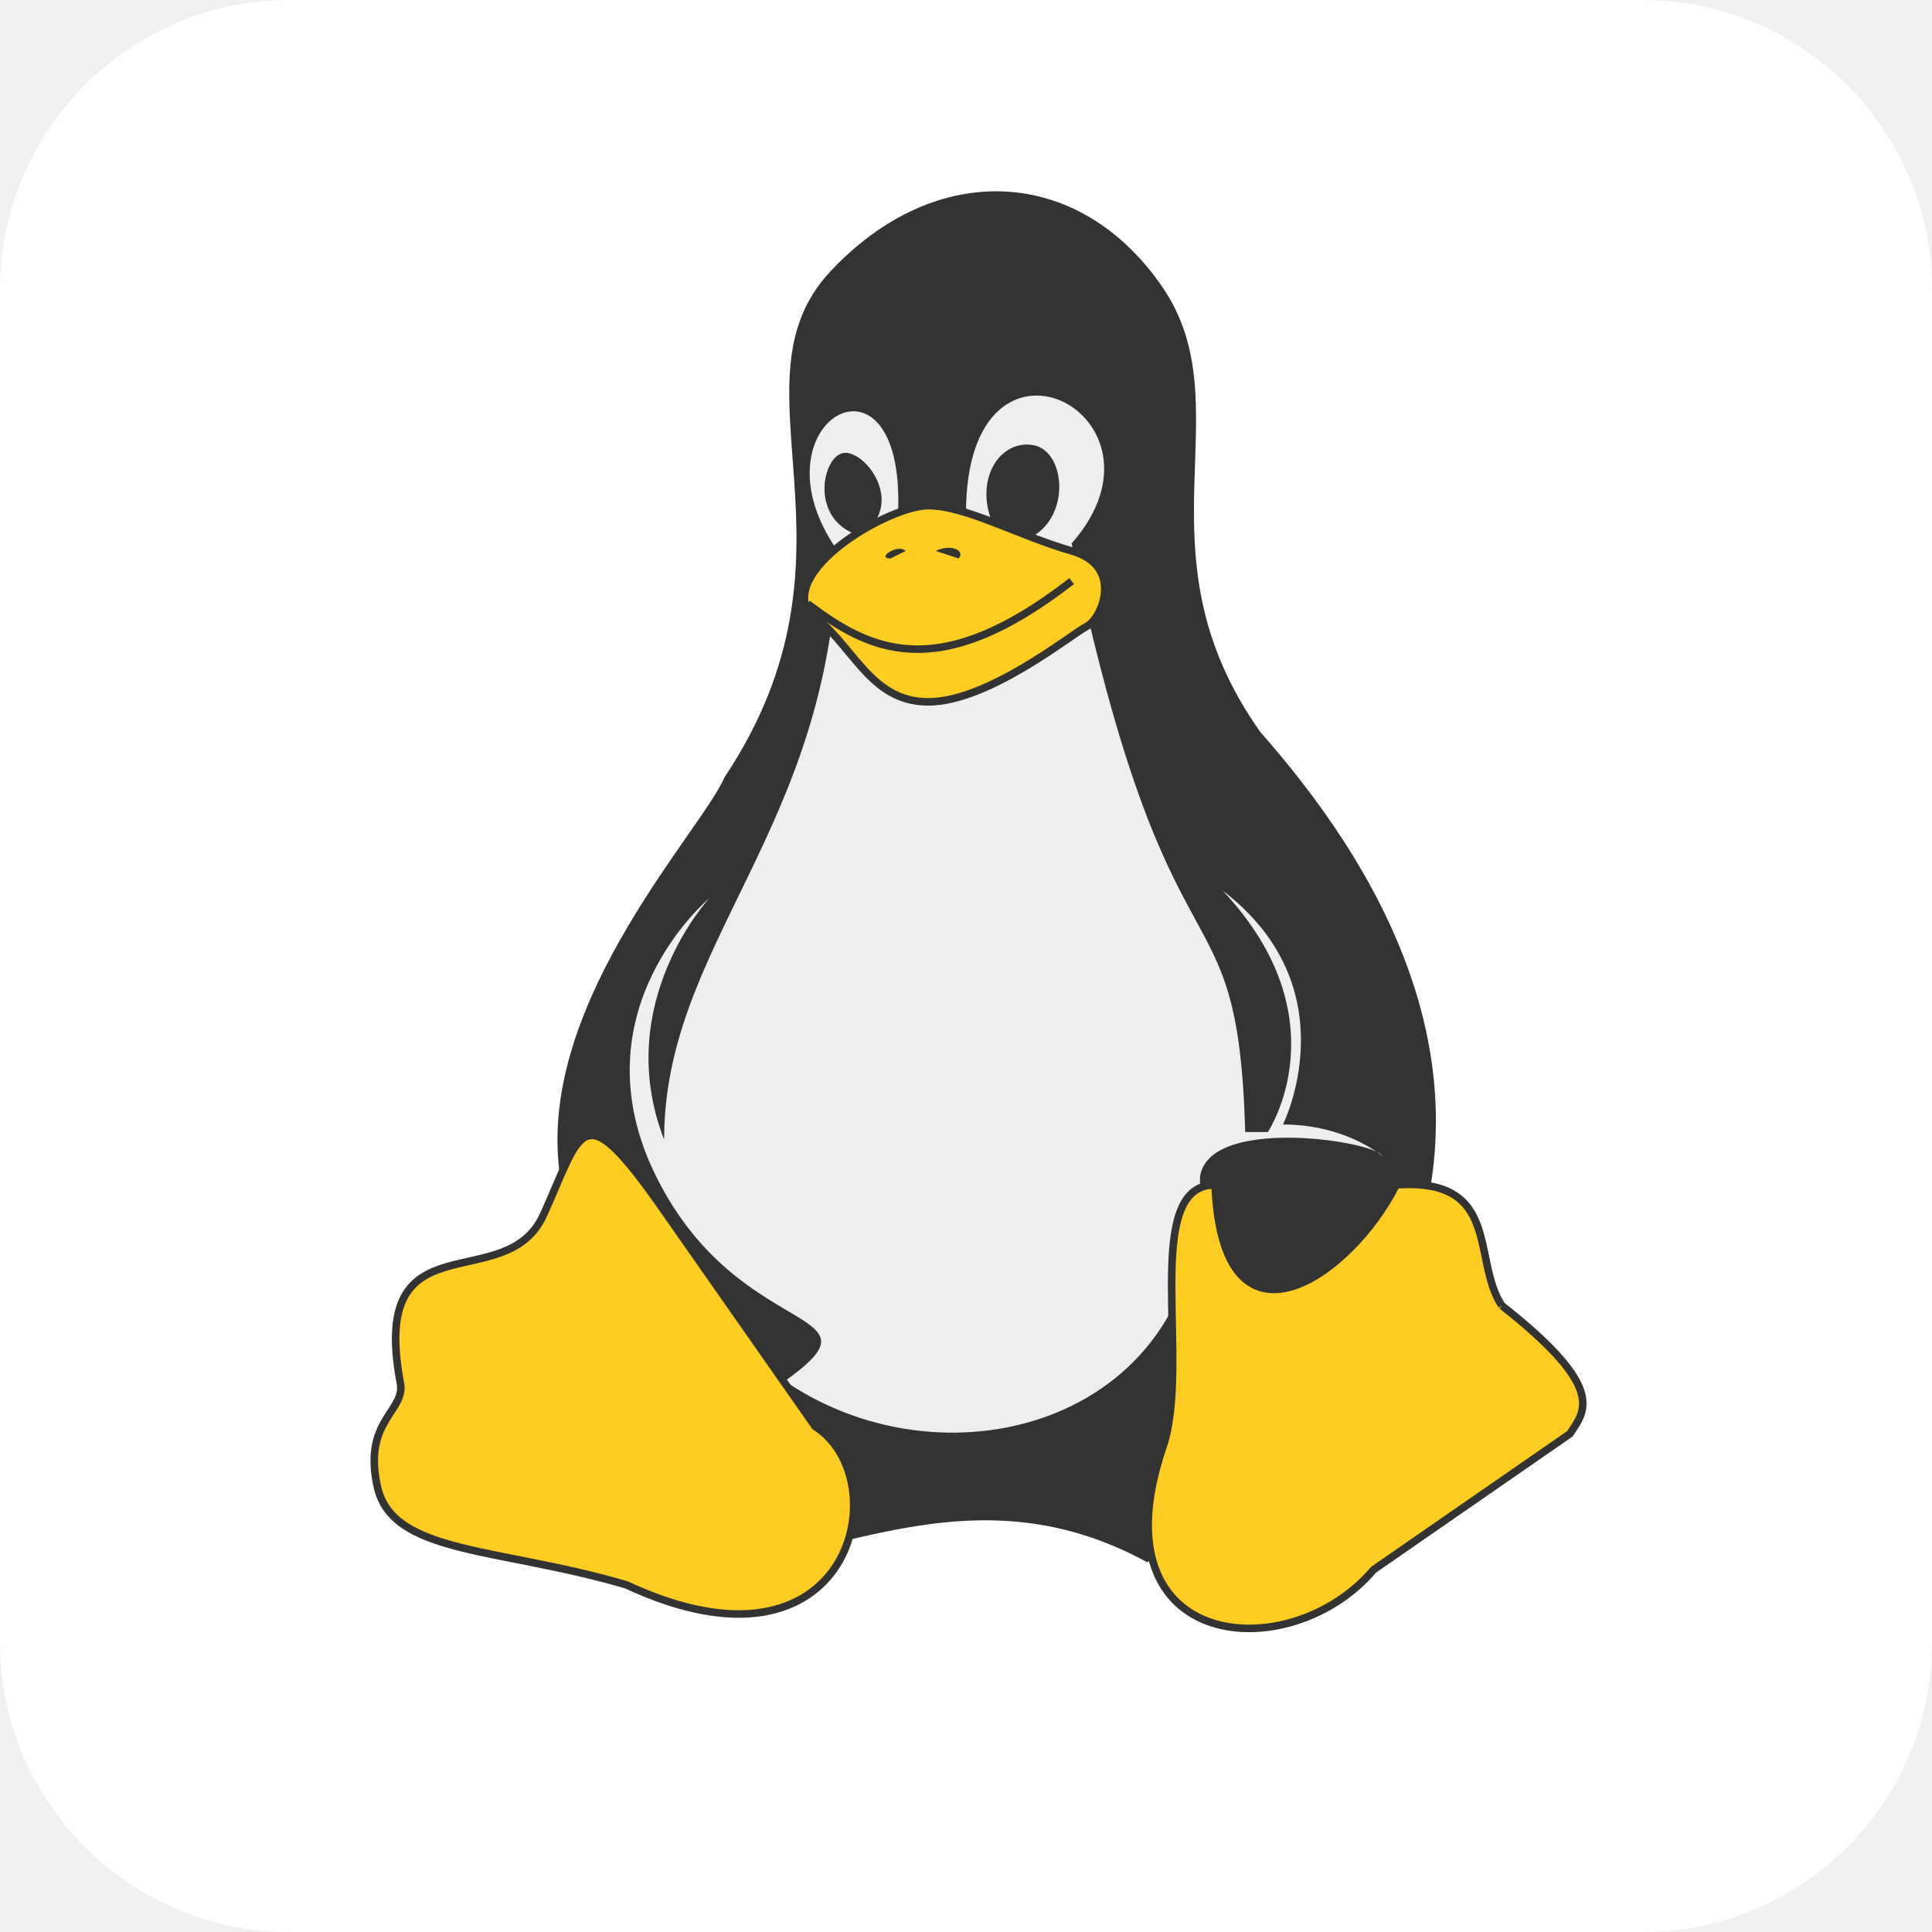
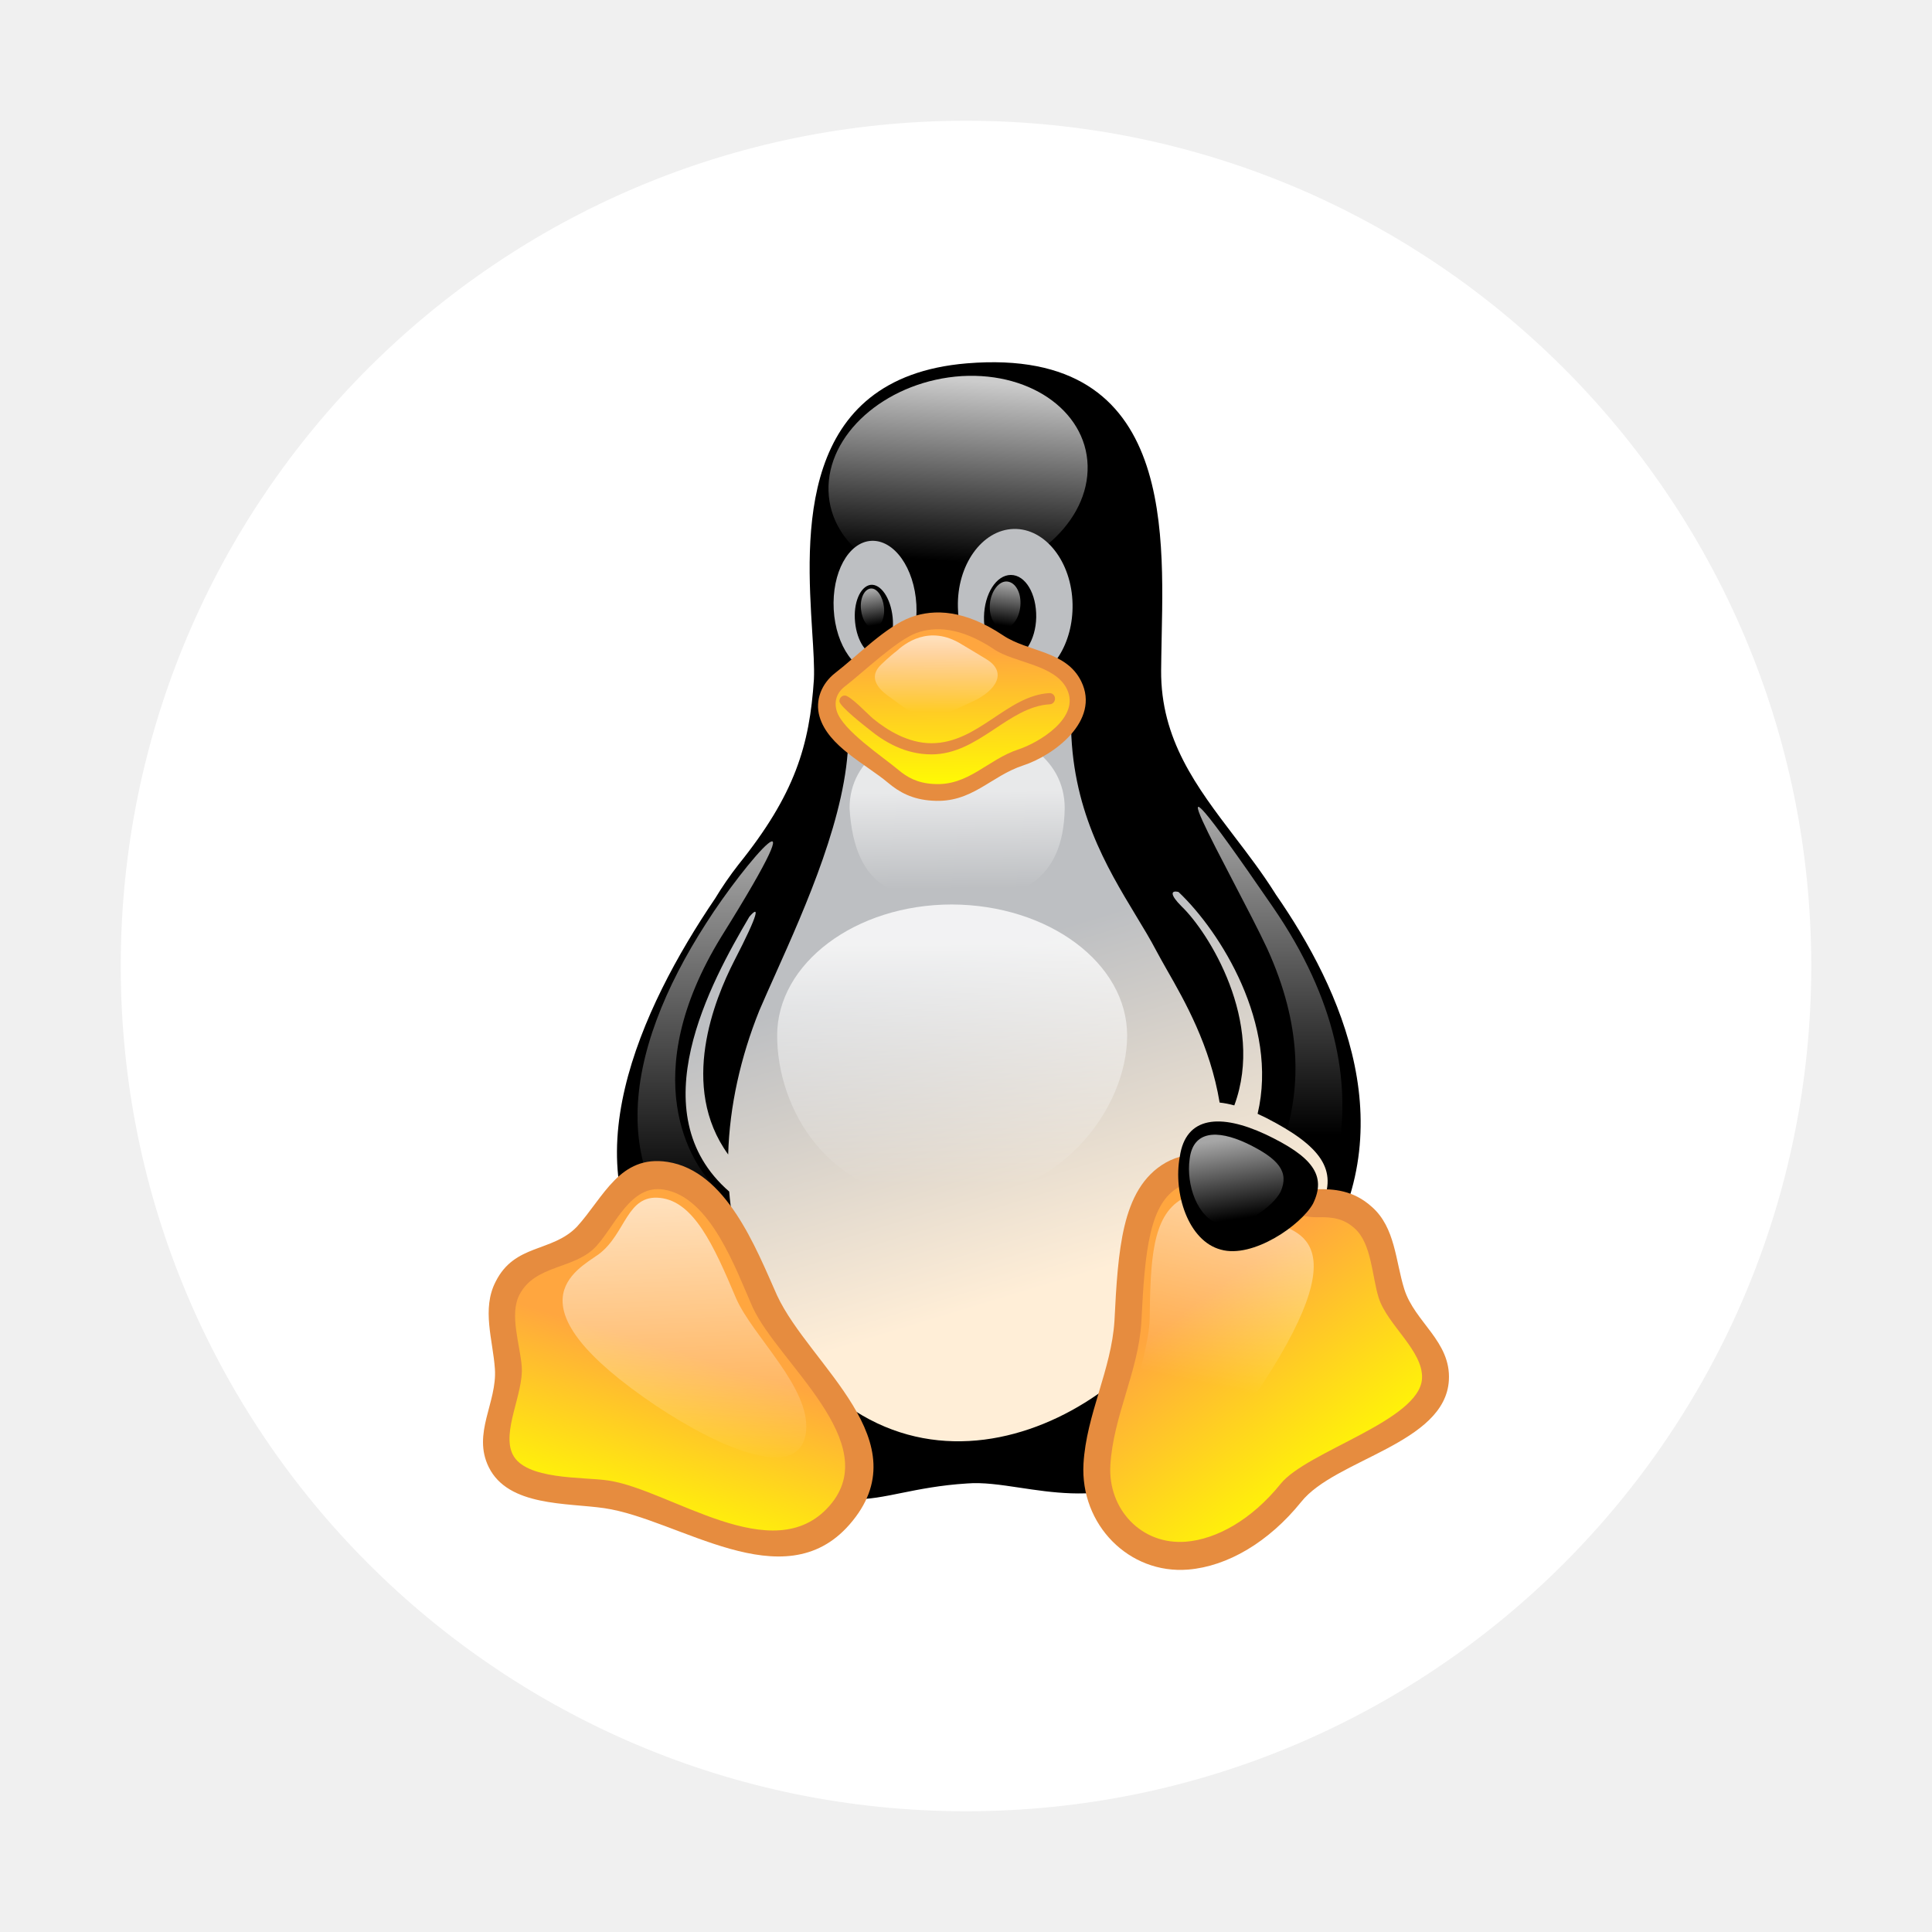
- <svg xmlns="http://www.w3.org/2000/svg" aria-label="Linux" role="img" viewBox="0 0 512 512" fill="#333">
-   <rect width="512" height="512" rx="15%" fill="#ffffff" />
-   <g transform="matrix(2 0 0 2 256 256)">
-     <path d="M-32-25c-3 7-24 29-22 51 8 92 36 30 78 53 0 0 75-42 15-110-17-24-2-43-13-59s-30-17-44-2 6 37-14 67" />
-     <path d="M42 21s9-18-8-31c16 17 6 32 6 32h-3C36-13 27 6 14-56 29-73 0-88 0-60h-9c1-24-20-12-8 5-1 37-23 52-23 78-7-18 6-32 6-32s-18 15-7 37 31 17 17 27c22 15 56 5 55-27 1-8 22-5 24-3s-3-4-13-4m-56-78c-7-2-5-11-2-11s8 7 2 11m19 1c-5-7-1-14 4-13s5 13-4 13" fill="#eee" />
-     <g fill="#fc2" stroke="#333" stroke-width="1">
-       <path d="M-41 31l21 30c11 7 5 35-25 21-17-5-31-4-33-13s4-10 3-14c-4-22 14-11 19-22s5-16 15-2M71 45c-4-6 0-17-14-16-6 12-23 24-24 0-10 0-3 24-7 35-9 27 17 29 28 16l26-18c2-3 5-6-9-17m-92-92c-3-6 11-14 16-14s12 4 19 6 4 9 2 10S3-35-5-35s-10-8-16-12" />
-       <path d="M-21-48c8 6 17 11 35-3" />
-     </g>
-     <path d="M-10-54c-2 0 1-2 2-1m7 1c1-1-1-2-3-1" />
-   </g>
+ <svg xmlns="http://www.w3.org/2000/svg" width="800px" height="800px" viewBox="0 0 32 32" fill="none">
+   <path d="M30 16C30 23.728 23.735 30 16 30C8.265 30 2 23.728 2 16C2 8.265 8.265 2 16 2C23.735 2 30 8.265 30 16Z" fill="white" />
+   <path d="M11.306 21.91C11.181 21.723 11.071 21.471 10.982 21.17C9.376 19.358 10.617 16.692 11.845 14.881C11.962 14.687 12.091 14.5 12.23 14.322C13.167 13.158 13.409 12.348 13.481 11.252C13.49 11.048 13.473 10.778 13.453 10.468C13.354 8.884 13.19 6.252 16.016 6.018C19.549 5.727 19.261 8.971 19.235 10.873C19.234 10.952 19.233 11.028 19.232 11.102C19.223 12.249 19.821 13.034 20.445 13.854C20.674 14.153 20.905 14.457 21.112 14.784C21.118 14.794 21.124 14.804 21.13 14.813C22.222 16.388 23.299 18.737 21.799 20.965C21.589 21.726 21.27 22.424 20.843 22.992C19.314 25.005 17.954 24.801 16.892 24.641C16.572 24.593 16.279 24.549 16.016 24.571C15.58 24.598 15.23 24.668 14.928 24.729C13.761 24.965 13.305 25.057 11.306 21.91Z" fill="#000000" />
+   <path d="M18.014 7.795C17.981 8.727 16.992 9.537 15.806 9.612C14.621 9.687 13.691 8.979 13.723 8.046C13.756 7.114 14.745 6.304 15.931 6.229C17.116 6.161 18.047 6.862 18.014 7.795Z" fill="url(#paint0_linear_87_7435)" />
+   <path fill-rule="evenodd" clip-rule="evenodd" d="M15.866 10.061C15.875 10.568 16.107 11 16.433 11.195C15.37 11.1 14.051 11.489 14.051 12.225C14.035 13.47 13.342 15.02 12.843 16.135C12.745 16.354 12.654 16.557 12.577 16.737C12.269 17.502 12.083 18.32 12.061 19.122C11.243 17.995 11.838 16.548 12.158 15.921C12.585 15.095 12.576 14.992 12.411 15.185C11.776 16.265 10.58 18.433 12.078 19.736C12.125 20.318 12.267 20.881 12.518 21.399C14.523 25.442 18.276 23.782 19.514 21.685C19.679 21.387 19.812 21.099 19.918 20.82C19.98 20.859 20.046 20.89 20.117 20.909C20.739 21.093 21.669 20.392 21.892 19.957C22.16 19.378 21.885 18.983 20.968 18.514C20.922 18.491 20.875 18.469 20.83 18.448C21.181 16.968 20.212 15.428 19.52 14.774C19.391 14.742 19.373 14.816 19.573 15.015C20.009 15.433 20.957 16.923 20.444 18.309C20.36 18.286 20.278 18.27 20.201 18.262C20.043 17.316 19.623 16.58 19.329 16.066C19.263 15.949 19.203 15.844 19.154 15.751C19.055 15.562 18.937 15.366 18.811 15.159C18.328 14.359 17.739 13.384 17.739 11.939C17.665 11.621 17.365 11.409 16.966 11.292C17.429 11.199 17.777 10.657 17.765 10.007C17.752 9.305 17.313 8.747 16.789 8.761C16.265 8.775 15.846 9.36 15.866 10.061ZM16.298 10.217C16.291 10.605 16.475 10.918 16.717 10.918C16.953 10.918 17.156 10.605 17.163 10.224C17.169 9.836 16.986 9.523 16.743 9.523C16.501 9.523 16.305 9.836 16.298 10.217Z" fill="url(#paint1_linear_87_7435)" />
+   <path fill-rule="evenodd" clip-rule="evenodd" d="M14.556 11.15C14.935 11.129 15.211 10.619 15.178 10.013C15.145 9.408 14.811 8.938 14.431 8.958C14.051 8.979 13.776 9.489 13.809 10.095C13.842 10.701 14.176 11.17 14.556 11.15ZM14.785 10.224C14.818 10.544 14.7 10.816 14.529 10.844C14.359 10.864 14.195 10.626 14.163 10.306C14.13 9.986 14.248 9.714 14.418 9.687C14.588 9.666 14.752 9.904 14.785 10.224Z" fill="url(#paint2_linear_87_7435)" />
+   <path d="M16.396 10C16.376 10.217 16.475 10.394 16.612 10.408C16.75 10.422 16.881 10.251 16.9 10.04C16.92 9.823 16.822 9.646 16.684 9.632C16.547 9.618 16.416 9.789 16.396 10Z" fill="url(#paint3_linear_87_7435)" />
+   <path d="M14.641 10.054C14.661 10.231 14.589 10.388 14.484 10.401C14.379 10.415 14.281 10.279 14.261 10.095C14.241 9.918 14.313 9.762 14.418 9.748C14.523 9.734 14.621 9.877 14.641 10.054Z" fill="url(#paint4_linear_87_7435)" />
+   <path d="M18.669 17.152C18.669 18.35 17.562 19.902 15.662 19.889C13.704 19.902 12.872 18.35 12.872 17.152C12.872 15.955 14.169 14.981 15.767 14.981C17.372 14.988 18.669 15.955 18.669 17.152Z" fill="url(#paint5_linear_87_7435)" />
+   <path d="M17.635 13.389C17.615 14.628 16.835 14.921 15.853 14.921C14.87 14.921 14.156 14.737 14.071 13.389C14.071 12.545 14.87 12.055 15.853 12.055C16.835 12.048 17.635 12.539 17.635 13.389Z" fill="url(#paint6_linear_87_7435)" />
+   <path d="M11.694 15.295C12.336 14.281 13.691 12.722 11.949 15.512C10.534 17.813 11.425 19.29 11.884 19.698C13.207 20.923 13.154 21.747 12.113 21.1C9.879 19.718 10.344 17.391 11.694 15.295Z" fill="url(#paint7_linear_87_7435)" />
+   <path d="M20.988 15.71C20.431 14.519 18.663 11.497 21.073 15.009C23.268 18.187 21.728 20.399 21.453 20.617C21.178 20.835 20.255 21.277 20.523 20.508C20.798 19.739 22.161 18.283 20.988 15.71Z" fill="url(#paint8_linear_87_7435)" />
+   <path d="M11.209 25.102C9.742 24.292 7.613 25.259 8.386 23.067C8.543 22.57 8.156 21.822 8.405 21.338C8.7 20.746 9.336 20.876 9.715 20.481C10.089 20.073 10.325 19.365 11.025 19.474C11.72 19.582 12.185 20.467 12.67 21.556C13.03 22.332 14.301 23.428 14.215 24.299C14.111 25.633 12.65 25.885 11.209 25.102Z" fill="url(#paint9_linear_87_7435)" />
+   <path fill-rule="evenodd" clip-rule="evenodd" d="M9.877 20.64C9.52 21.031 8.865 20.937 8.602 21.448C8.433 21.776 8.617 22.28 8.642 22.639C8.673 23.082 8.305 23.711 8.492 24.09C8.703 24.515 9.653 24.46 10.071 24.521C11.102 24.672 12.806 26.006 13.739 24.941C14.65 23.9 12.898 22.582 12.468 21.657C12.189 21.029 11.771 19.825 10.992 19.703C10.443 19.617 10.193 20.294 9.877 20.64ZM11.058 19.245C12.028 19.397 12.513 20.654 12.871 21.457C13.414 22.623 15.275 23.875 14.069 25.253C12.973 26.504 11.244 25.16 10.009 24.98C9.392 24.89 8.419 24.955 8.096 24.302C7.818 23.74 8.236 23.232 8.197 22.672C8.164 22.195 7.976 21.683 8.208 21.231C8.525 20.595 9.139 20.748 9.555 20.319C9.998 19.833 10.263 19.121 11.058 19.245Z" fill="#E68C3F" />
+   <path d="M21.381 24.728C22.456 23.373 24.846 23.652 23.235 21.794C22.895 21.393 22.999 20.535 22.58 20.168C22.089 19.719 21.545 20.086 21.047 19.855C20.549 19.603 20.026 19.12 19.416 19.46C18.807 19.807 18.742 20.706 18.683 21.89C18.63 22.741 17.884 24.163 18.283 24.946C18.86 26.157 20.36 25.994 21.381 24.728Z" fill="url(#paint10_linear_87_7435)" />
+   <path fill-rule="evenodd" clip-rule="evenodd" d="M21.81 19.698C22.085 19.691 22.415 19.71 22.725 19.992C23.11 20.332 23.114 20.887 23.259 21.351C23.431 21.901 24.034 22.215 23.998 22.86C23.939 23.914 22.114 24.168 21.552 24.876C21.012 25.545 20.33 25.943 19.682 25.997C18.7 26.078 17.889 25.252 17.946 24.244C17.993 23.428 18.409 22.686 18.459 21.876C18.488 21.29 18.52 20.746 18.626 20.305C18.733 19.859 18.926 19.475 19.308 19.257C20.145 18.789 20.954 19.721 21.81 19.698ZM19.522 19.664C19.295 19.793 19.151 20.032 19.059 20.417C18.965 20.807 18.934 21.307 18.904 21.905C18.854 22.716 18.438 23.457 18.391 24.271C18.35 24.997 18.907 25.596 19.647 25.535C20.148 25.493 20.727 25.176 21.209 24.58C21.64 24.037 23.514 23.534 23.553 22.833C23.578 22.375 22.977 21.946 22.835 21.494C22.724 21.141 22.719 20.593 22.436 20.345C22.255 20.18 22.064 20.155 21.821 20.161C21.116 20.18 20.176 19.299 19.522 19.664Z" fill="#E68C3F" />
+   <path d="M20.916 22.917C22.579 20.365 21.341 20.386 20.922 20.188C20.503 19.984 20.064 19.582 19.573 19.862C19.081 20.147 19.055 20.882 19.042 21.849C19.023 22.543 18.466 23.707 18.8 24.353C19.206 25.109 20.189 24.013 20.916 22.917Z" fill="url(#paint11_linear_87_7435)" />
+   <path d="M10.868 23.285C8.379 21.61 9.545 21.039 9.918 20.773C10.37 20.433 10.377 19.78 10.934 19.841C11.49 19.902 11.818 20.617 12.191 21.502C12.466 22.134 13.423 22.978 13.351 23.707C13.259 24.564 11.942 23.999 10.868 23.285Z" fill="url(#paint12_linear_87_7435)" />
+   <path d="M21.748 19.936C21.552 20.29 20.753 20.848 20.222 20.698C19.678 20.555 19.429 19.759 19.541 19.16C19.639 18.48 20.222 18.446 20.956 18.786C21.735 19.154 21.977 19.467 21.748 19.936Z" fill="#000000" />
+   <path d="M21.211 19.739C21.086 19.984 20.562 20.372 20.195 20.27C19.829 20.168 19.645 19.616 19.704 19.201C19.757 18.732 20.15 18.704 20.648 18.936C21.185 19.194 21.355 19.412 21.211 19.739Z" fill="url(#paint13_linear_87_7435)" />
+   <path d="M14.437 10.858C14.699 10.606 15.335 9.837 16.54 10.64C16.763 10.79 16.946 10.803 17.372 10.994C18.23 11.361 17.824 12.246 16.907 12.545C16.514 12.675 16.16 13.171 15.453 13.124C14.844 13.09 14.686 12.675 14.313 12.45C13.651 12.062 13.553 11.538 13.913 11.259C14.274 10.98 14.411 10.878 14.437 10.858Z" fill="url(#paint14_linear_87_7435)" />
+   <path fill-rule="evenodd" clip-rule="evenodd" d="M13.993 11.37C13.856 11.476 13.813 11.617 13.858 11.773C13.951 12.094 14.622 12.534 14.878 12.75C15.024 12.873 15.191 12.97 15.461 12.985C16.039 13.024 16.36 12.579 16.867 12.413C17.2 12.304 17.904 11.888 17.671 11.412C17.472 11.005 16.801 10.98 16.468 10.756C15.894 10.374 15.476 10.377 15.179 10.484C14.853 10.602 14.289 11.142 13.993 11.37ZM15.091 10.222C15.478 10.082 15.981 10.102 16.613 10.523C17.028 10.802 17.659 10.775 17.909 11.286C18.228 11.937 17.456 12.512 16.947 12.678C16.402 12.857 16.098 13.306 15.445 13.262C15.106 13.243 14.888 13.116 14.71 12.966C14.341 12.656 13.716 12.361 13.574 11.869C13.495 11.597 13.61 11.32 13.833 11.147C14.194 10.868 14.682 10.369 15.091 10.222Z" fill="#E68C3F" />
+   <path fill-rule="evenodd" clip-rule="evenodd" d="M17.474 11.567C17.477 11.618 17.439 11.662 17.39 11.665C16.697 11.704 16.21 12.495 15.427 12.495C14.989 12.495 14.642 12.284 14.394 12.08C14.344 12.04 13.903 11.7 13.903 11.613C13.903 11.562 13.943 11.52 13.992 11.52C14.085 11.52 14.363 11.822 14.466 11.907C14.7 12.098 15.046 12.31 15.427 12.31C16.202 12.31 16.678 11.52 17.381 11.48C17.43 11.477 17.472 11.516 17.474 11.567Z" fill="#E68C3F" />
+   <path d="M14.844 10.789C14.975 10.667 15.388 10.333 15.931 10.674C16.049 10.742 16.167 10.816 16.338 10.919C16.685 11.13 16.515 11.436 16.095 11.626C15.905 11.708 15.591 11.885 15.355 11.871C15.093 11.844 14.916 11.667 14.746 11.552C14.425 11.334 14.445 11.15 14.595 11.007C14.707 10.898 14.831 10.796 14.844 10.789Z" fill="url(#paint15_linear_87_7435)" />
+   <defs>
+     <linearGradient id="paint0_linear_87_7435" x1="16.058" y1="6.306" x2="15.836" y2="9.306" gradientUnits="userSpaceOnUse">
+       <stop stop-color="white" stop-opacity="0.8" />
+       <stop offset="1" stop-color="white" stop-opacity="0" />
+     </linearGradient>
+     <linearGradient id="paint1_linear_87_7435" x1="12.897" y1="22.672" x2="11.251" y2="17.272" gradientUnits="userSpaceOnUse">
+       <stop stop-color="#FFEED7" />
+       <stop offset="1" stop-color="#BDBFC2" />
+     </linearGradient>
+     <linearGradient id="paint2_linear_87_7435" x1="12.897" y1="22.672" x2="11.251" y2="17.272" gradientUnits="userSpaceOnUse">
+       <stop stop-color="#FFEED7" />
+       <stop offset="1" stop-color="#BDBFC2" />
+     </linearGradient>
+     <linearGradient id="paint3_linear_87_7435" x1="16.668" y1="9.655" x2="16.575" y2="10.354" gradientUnits="userSpaceOnUse">
+       <stop stop-color="white" stop-opacity="0.65" />
+       <stop offset="1" stop-color="white" stop-opacity="0" />
+     </linearGradient>
+     <linearGradient id="paint4_linear_87_7435" x1="14.434" y1="9.783" x2="14.534" y2="10.348" gradientUnits="userSpaceOnUse">
+       <stop stop-color="white" stop-opacity="0.65" />
+       <stop offset="1" stop-color="white" stop-opacity="0" />
+     </linearGradient>
+     <linearGradient id="paint5_linear_87_7435" x1="15.761" y1="15.631" x2="15.778" y2="19.627" gradientUnits="userSpaceOnUse">
+       <stop stop-color="white" stop-opacity="0.8" />
+       <stop offset="1" stop-color="white" stop-opacity="0" />
+     </linearGradient>
+     <linearGradient id="paint6_linear_87_7435" x1="15.85" y1="13.125" x2="15.869" y2="14.714" gradientUnits="userSpaceOnUse">
+       <stop stop-color="white" stop-opacity="0.65" />
+       <stop offset="1" stop-color="white" stop-opacity="0" />
+     </linearGradient>
+     <linearGradient id="paint7_linear_87_7435" x1="11.72" y1="14.105" x2="11.72" y2="19.937" gradientUnits="userSpaceOnUse">
+       <stop stop-color="white" stop-opacity="0.65" />
+       <stop offset="1" stop-color="white" stop-opacity="0" />
+     </linearGradient>
+     <linearGradient id="paint8_linear_87_7435" x1="21.033" y1="13.536" x2="21.031" y2="18.805" gradientUnits="userSpaceOnUse">
+       <stop stop-color="white" stop-opacity="0.65" />
+       <stop offset="1" stop-color="white" stop-opacity="0" />
+     </linearGradient>
+     <linearGradient id="paint9_linear_87_7435" x1="11.429" y1="22.437" x2="10.535" y2="25.421" gradientUnits="userSpaceOnUse">
+       <stop stop-color="#FFA63F" />
+       <stop offset="1" stop-color="#FFFF00" />
+     </linearGradient>
+     <linearGradient id="paint10_linear_87_7435" x1="19.882" y1="21.53" x2="22.266" y2="24.78" gradientUnits="userSpaceOnUse">
+       <stop stop-color="#FFA63F" />
+       <stop offset="1" stop-color="#FFFF00" />
+     </linearGradient>
+     <linearGradient id="paint11_linear_87_7435" x1="20.52" y1="18.933" x2="19.686" y2="22.86" gradientUnits="userSpaceOnUse">
+       <stop stop-color="white" stop-opacity="0.65" />
+       <stop offset="1" stop-color="white" stop-opacity="0" />
+     </linearGradient>
+     <linearGradient id="paint12_linear_87_7435" x1="11.246" y1="19.904" x2="11.412" y2="24.324" gradientUnits="userSpaceOnUse">
+       <stop stop-color="white" stop-opacity="0.65" />
+       <stop offset="1" stop-color="white" stop-opacity="0" />
+     </linearGradient>
+     <linearGradient id="paint13_linear_87_7435" x1="20.375" y1="18.862" x2="20.569" y2="20.182" gradientUnits="userSpaceOnUse">
+       <stop stop-color="white" stop-opacity="0.65" />
+       <stop offset="1" stop-color="white" stop-opacity="0" />
+     </linearGradient>
+     <linearGradient id="paint14_linear_87_7435" x1="15.764" y1="10.784" x2="15.78" y2="13.11" gradientUnits="userSpaceOnUse">
+       <stop stop-color="#FFA63F" />
+       <stop offset="1" stop-color="#FFFF00" />
+     </linearGradient>
+     <linearGradient id="paint15_linear_87_7435" x1="15.511" y1="10.564" x2="15.506" y2="11.794" gradientUnits="userSpaceOnUse">
+       <stop stop-color="white" stop-opacity="0.65" />
+       <stop offset="1" stop-color="white" stop-opacity="0" />
+     </linearGradient>
+   </defs>
</svg>
